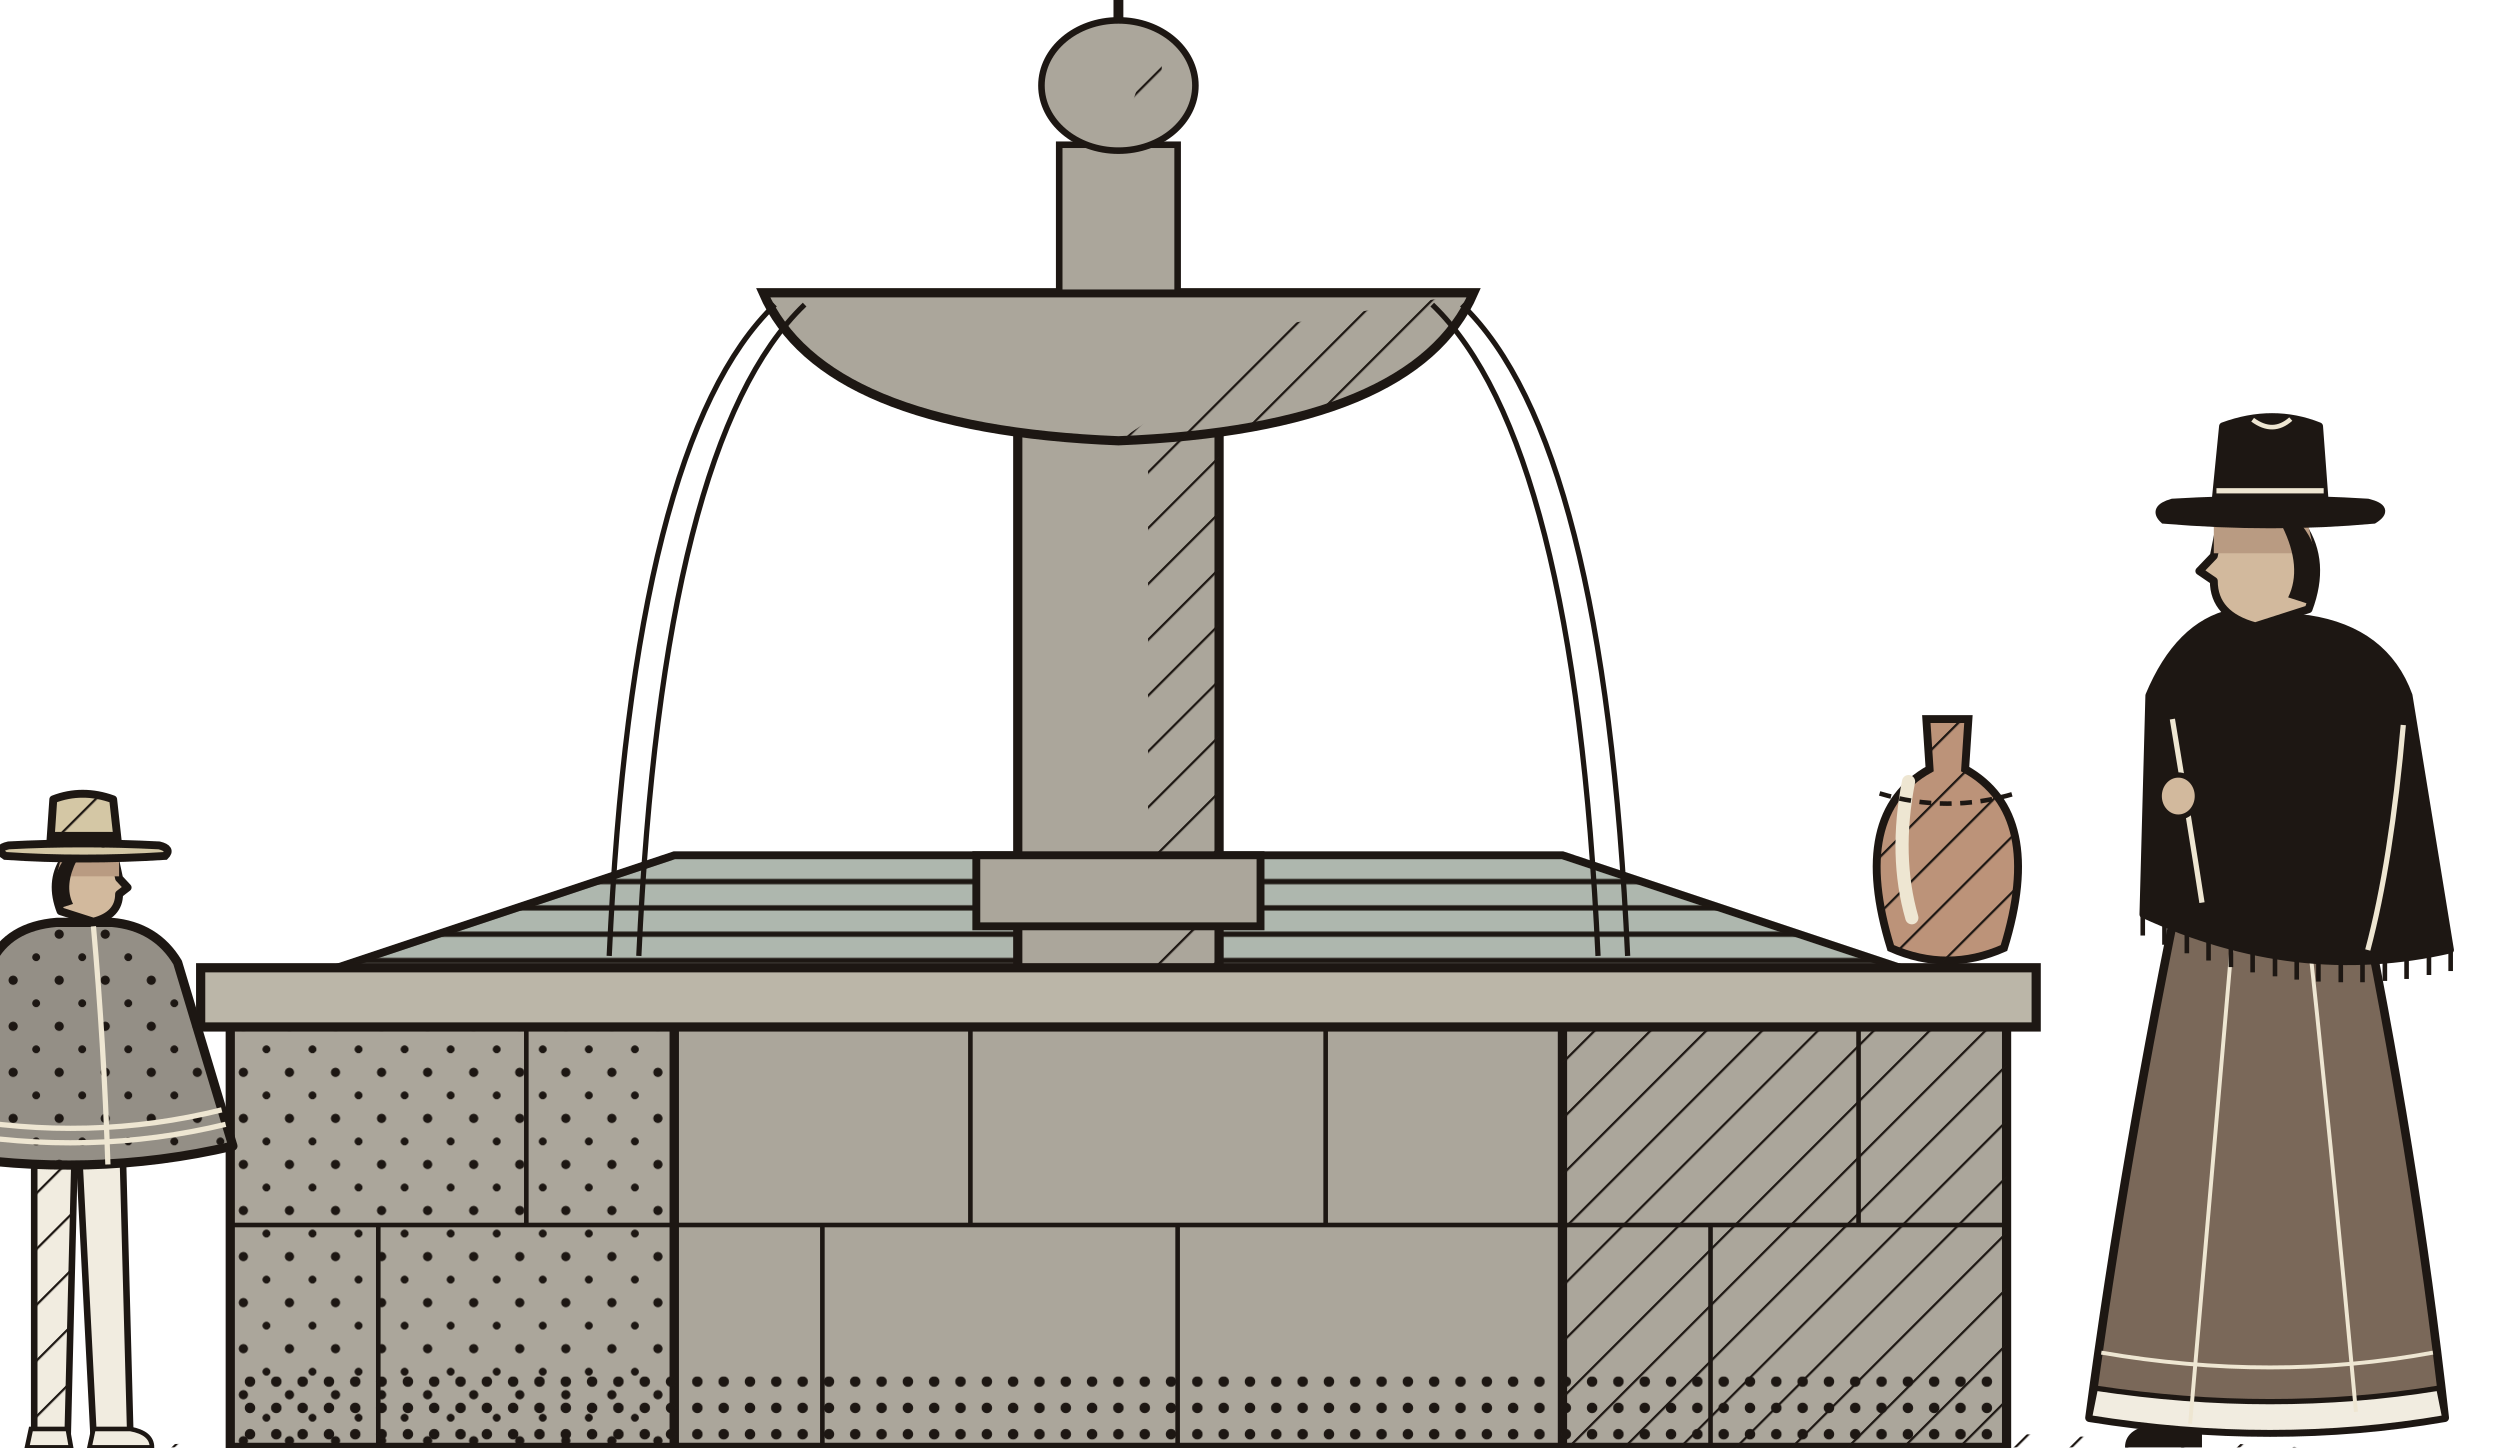
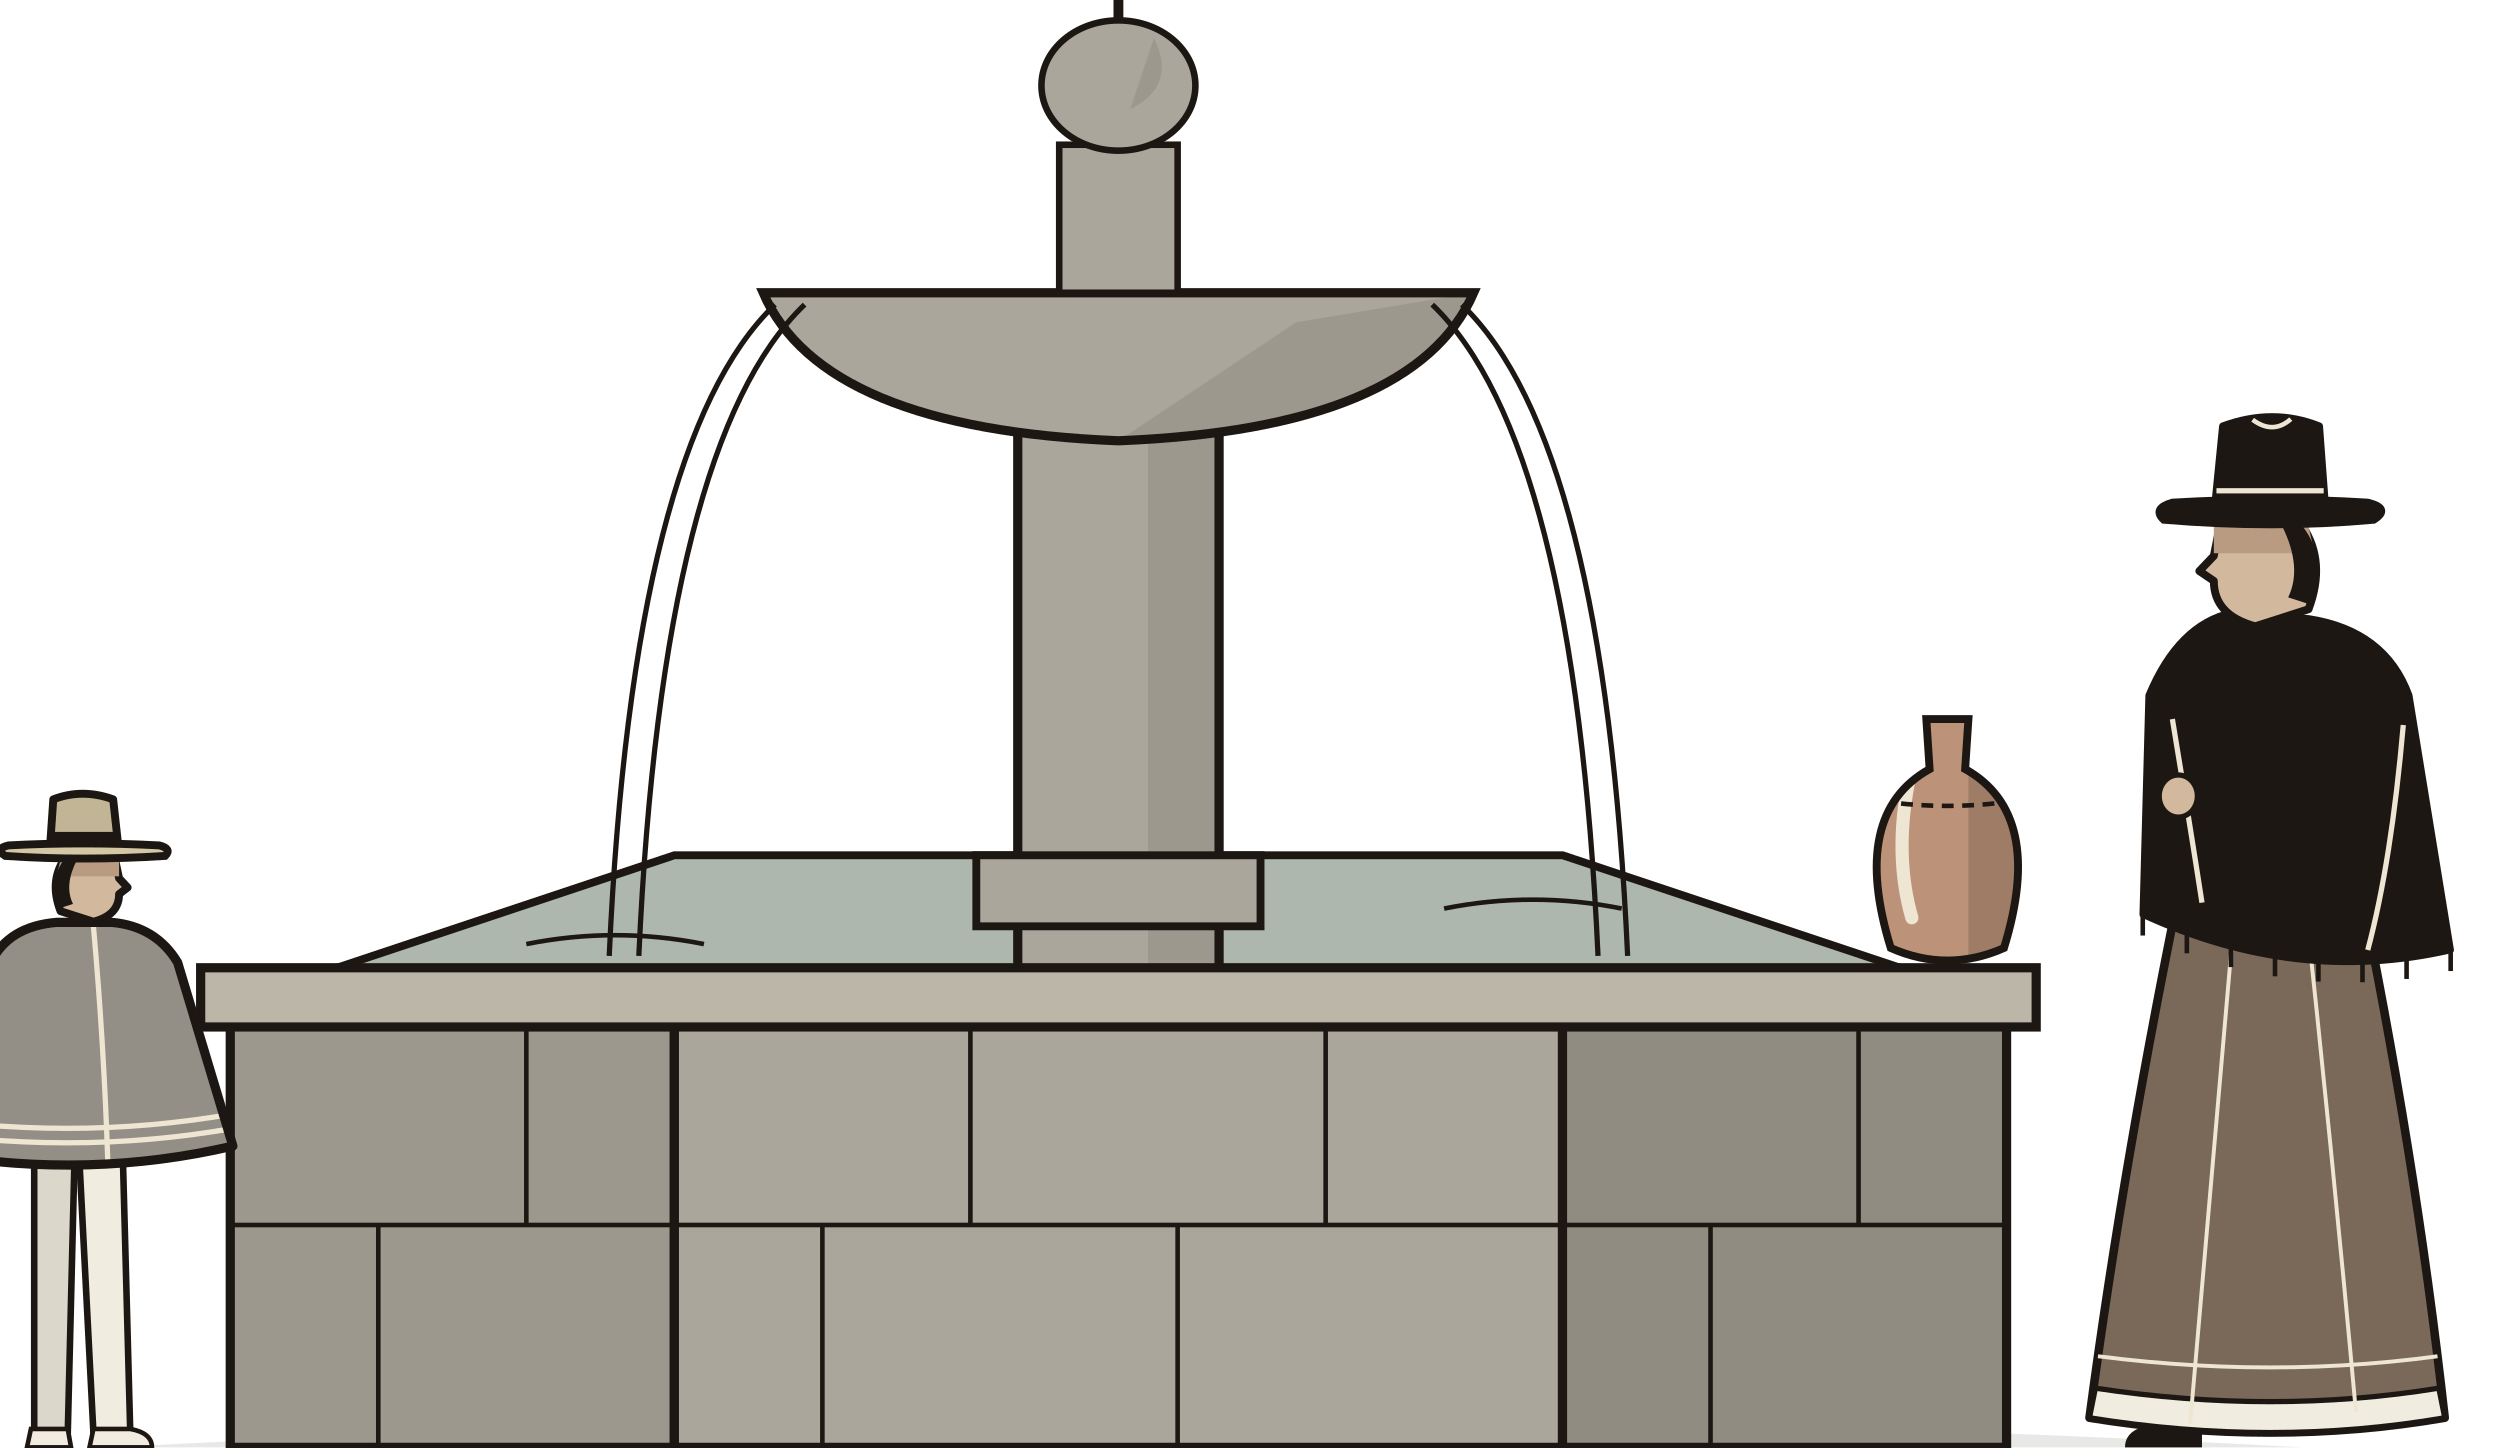
<svg xmlns="http://www.w3.org/2000/svg" width="380" height="220" viewBox="0 0 380 220">
  <defs>
-     <pattern id="t-fina" width="6" height="6" patternUnits="userSpaceOnUse" patternTransform="rotate(45)">
-       <line x1="0" y1="0" x2="0" y2="6" stroke="#1d1713" stroke-width="0.7" />
-     </pattern>
-     <pattern id="t-media" width="3.6" height="3.6" patternUnits="userSpaceOnUse" patternTransform="rotate(45)">
-       <line x1="0" y1="0" x2="0" y2="3.6" stroke="#1d1713" stroke-width="0.9" />
-     </pattern>
-     <pattern id="t-cruz" width="4" height="4" patternUnits="userSpaceOnUse" patternTransform="rotate(45)">
-       <line x1="0" y1="0" x2="0" y2="4" stroke="#1d1713" stroke-width="0.9" />
-       <line x1="0" y1="0" x2="4" y2="0" stroke="#1d1713" stroke-width="0.9" />
-     </pattern>
-     <pattern id="t-densa" width="2.8" height="2.8" patternUnits="userSpaceOnUse" patternTransform="rotate(30)">
-       <line x1="0" y1="0" x2="0" y2="2.8" stroke="#1d1713" stroke-width="1.2" />
-       <line x1="0" y1="0" x2="2.8" y2="0" stroke="#1d1713" stroke-width="1" />
-     </pattern>
-     <pattern id="t-horiz" width="8" height="4" patternUnits="userSpaceOnUse">
-       <line x1="0" y1="2" x2="8" y2="2" stroke="#1d1713" stroke-width="0.8" />
-     </pattern>
-     <pattern id="t-vert" width="4" height="8" patternUnits="userSpaceOnUse">
-       <line x1="2" y1="0" x2="2" y2="8" stroke="#1d1713" stroke-width="0.8" />
-     </pattern>
-     <pattern id="t-puntos" width="4" height="4" patternUnits="userSpaceOnUse">
-       <circle cx="2" cy="2" r="0.8" fill="#1d1713" />
-     </pattern>
-     <pattern id="t-puntos-ralos" width="7" height="7" patternUnits="userSpaceOnUse">
-       <circle cx="2" cy="2" r="0.7" fill="#1d1713" />
-       <circle cx="5.5" cy="5.5" r="0.6" fill="#1d1713" />
-     </pattern>
-     <pattern id="t-madera" width="40" height="6" patternUnits="userSpaceOnUse">
-       <path d="M0,3 C10,2 20,4 40,3" stroke="#1d1713" stroke-width="0.6" fill="none" />
-     </pattern>
-     <pattern id="t-tejido" width="6.5" height="6.5" patternUnits="userSpaceOnUse">
-       <path d="M0,3.2 H6.5 M3.2,0 V6.5" stroke="#1d1713" stroke-width="0.4" />
-     </pattern>
-     <pattern id="t-madera-v" width="6" height="40" patternUnits="userSpaceOnUse">
-       <path d="M3,0 C2,10 4,20 3,40" stroke="#1d1713" stroke-width="0.6" fill="none" />
+     <pattern id="rayado" width="9" height="9" patternUnits="userSpaceOnUse" patternTransform="rotate(45)">
+       <line x1="0" y1="0" x2="0" y2="9" stroke="#1d1713" stroke-width="1.2" />
    </pattern>
  </defs>
  <g data-p="pila de piedra en la plaza: confirmar con fotos del norte de Boyacá años 40">
-     <path d="M17,220 Q183.5,211 350,220 Z" fill="url(#t-fina)" />
+     <path d="M17,220 Q183.5,211 350,220 Z" fill="#1d1713" fill-opacity="0.1" />
    <polygon points="35,152.5 102.5,130 237.5,130 305,152.5" fill="#aeb7ae" stroke="#1d1713" stroke-width="1.2" />
-     <polygon points="35,152.5 102.5,130 237.5,130 305,152.5" fill="url(#t-horiz)" />
+     <path d="M80,143.5 q13.5,-2.7 27,0 M219.5,138.1 q13.5,-2.7 27,0" stroke="#1d1713" stroke-width="0.7" fill="none" />
    <rect x="154.7" y="62.5" width="30.6" height="90" fill="#aba69b" stroke="#1d1713" stroke-width="1.4" />
-     <rect x="174.5" y="62.5" width="10.8" height="90" fill="url(#t-fina)" />
+     <rect x="174.5" y="62.5" width="10.8" height="90" fill="#1d1713" fill-opacity="0.1" />
    <rect x="148.4" y="130" width="43.2" height="10.8" fill="#aba69b" stroke="#1d1713" stroke-width="1.2" />
    <path d="M116,44.5 L224,44.5 Q215,65.2 170,67 Q125,65.2 116,44.5 Z" fill="#aba69b" stroke="#1d1713" stroke-width="1.4" />
-     <path d="M170,67 Q215,65.2 224,44.5 L197,49 Z" fill="url(#t-fina)" />
+     <path d="M170,67 Q215,65.2 224,44.5 L197,49 Z" fill="#1d1713" fill-opacity="0.1" />
    <rect x="161" y="22" width="18" height="22.5" fill="#aba69b" stroke="#1d1713" stroke-width="1" />
    <ellipse cx="170" cy="13" rx="11.7" ry="9.9" fill="#aba69b" stroke="#1d1713" stroke-width="1" />
-     <path d="M171.8,16.6 Q179,13 175.4,5.8 Z" fill="url(#t-fina)" />
+     <path d="M171.8,16.6 Q179,13 175.4,5.8 Z" fill="#1d1713" fill-opacity="0.1" />
    <path d="M170,3.1 L170,-5" stroke="#1d1713" stroke-width="1.5" />
    <path d="M117.8,46.3 Q96.2,67 92.6,145.3 M122.3,46.3 Q100.7,67 97.1,145.3 M222.2,46.3 Q243.8,67 247.4,145.3 M217.7,46.3 Q239.3,67 242.9,145.3" stroke="#1d1713" stroke-width="0.8" fill="none" />
    <rect x="35" y="152.5" width="67.5" height="67.5" fill="#aba69b" stroke="#1d1713" stroke-width="1.4" />
-     <rect x="35" y="152.5" width="67.5" height="67.5" fill="url(#t-puntos-ralos)" />
+     <rect x="35" y="152.5" width="67.5" height="67.5" fill="#1d1713" fill-opacity="0.1" />
    <path d="M35,186.2 L102.5,186.2 M80,152.5 L80,186.2 M57.5,186.2 L57.5,220" stroke="#1d1713" stroke-width="0.7" />
    <rect x="102.5" y="152.5" width="135" height="67.5" fill="#aba69b" stroke="#1d1713" stroke-width="1.4" />
    <path d="M102.5,186.2 L237.5,186.2 M147.5,152.5 L147.5,186.2 M201.5,152.5 L201.5,186.2 M125,186.2 L125,220 M179,186.2 L179,220" stroke="#1d1713" stroke-width="0.7" />
    <rect x="237.5" y="152.5" width="67.5" height="67.5" fill="#aba69b" stroke="#1d1713" stroke-width="1.4" />
-     <rect x="237.5" y="152.5" width="67.5" height="67.5" fill="url(#t-fina)" />
+     <rect x="237.5" y="152.5" width="67.5" height="67.5" fill="#1d1713" fill-opacity="0.18" />
    <path d="M237.5,186.2 L305,186.2 M282.5,152.5 L282.5,186.2 M260,186.2 L260,220" stroke="#1d1713" stroke-width="0.7" />
    <rect x="30.5" y="147.1" width="279" height="9" fill="#bbb6a8" stroke="#1d1713" stroke-width="1.4" />
-     <rect x="35" y="209.2" width="270" height="10.8" fill="url(#t-puntos)" />
-     <path d="M292.8,109.3 L299.2,109.3 L298.7,116.9 Q310.9,123.7 304.6,144.1 Q296,147.9 287.4,144.1 Q281.1,123.7 293.3,116.9 Z" fill="#bc9379" stroke="#1d1713" stroke-width="1.2" />
-     <path d="M292.8,109.3 L299.2,109.3 L298.7,116.9 Q310.9,123.7 304.6,144.1 Q296,147.9 287.4,144.1 Q281.1,123.7 293.3,116.9 Z" fill="url(#t-fina)" />
-     <path d="M290.1,118.8 Q287.9,130.1 290.6,139.5" stroke="#eee6d2" stroke-width="2" fill="none" stroke-linecap="round" />
-     <path d="M285.7,120.6 Q296,123.7 306.3,120.6" stroke="#1d1713" stroke-width="0.7" fill="none" stroke-dasharray="1.8 1.3" />
+     <path d="M292.8,109.3 L299.2,109.3 L298.7,116.9 Q310.9,123.7 304.6,144.1 Q296,147.9 287.4,144.1 Q281.1,123.7 293.3,116.9 Z" fill="#bc9379" />
+     <clipPath id="r42">
+       <path d="M292.8,109.3 L299.2,109.3 L298.7,116.9 Q310.9,123.7 304.6,144.1 Q296,147.9 287.4,144.1 Q281.1,123.7 293.3,116.9 Z" />
+     </clipPath>
+     <g clip-path="url(#r42)">
+       <rect x="299.2" y="105.5" width="16.2" height="45.4" fill="#1d1713" fill-opacity="0.18" />
+       <path d="M290.1,118.8 Q287.9,130.1 290.6,139.5" stroke="#eee6d2" stroke-width="2" fill="none" stroke-linecap="round" />
+       <path d="M279.8,120.6 Q296,124.4 312.2,120.6" stroke="#1d1713" stroke-width="0.7" fill="none" stroke-dasharray="1.8 1.3" />
+     </g>
+     <path d="M292.8,109.3 L299.2,109.3 L298.7,116.9 Q310.9,123.7 304.6,144.1 Q296,147.9 287.4,144.1 Q281.1,123.7 293.3,116.9 Z" fill="none" stroke="#1d1713" stroke-width="1.2" />
    <path d="M334.7,220 L323,220 Q323,216.8 328.4,216.4 L334.7,216.4 Z" fill="#1d1713" />
    <path d="M358.1,131.8 L332,131.8 Q323,175 317.6,215.5 Q345.5,220 371.6,215.5 Q367.1,175 358.1,131.8 Z" fill="#7a6859" stroke="#1d1713" stroke-width="1.3" stroke-linejoin="round" />
    <path d="M371.6,215.5 Q345.5,220 317.6,215.5 L318.5,211 Q345.5,215.1 370.7,211 Z" fill="#f1ece0" stroke="#1d1713" stroke-width="0.8" />
-     <path d="M350,133.6 Q354.5,175 358.1,214.6 M340.1,133.6 Q336.5,175 332.9,216.4 M369.8,205.6 Q345.5,210.1 319.4,205.6" stroke="#eee6d2" stroke-width="0.6" fill="none" />
+     <clipPath id="r43">
+       <path d="M358.1,131.8 L332,131.8 Q323,175 317.6,215.5 Q345.5,220 371.6,215.5 Q367.1,175 358.1,131.8 Z" />
+     </clipPath>
+     <g clip-path="url(#r43)">
+       <path d="M350,133.6 Q354.5,175 358.1,214.6 M340.1,133.6 Q336.5,175 332.9,216.4 M374.3,205.6 Q345.5,210.1 314.9,205.6" stroke="#eee6d2" stroke-width="0.6" fill="none" />
+     </g>
    <path d="M350.9,94 Q362.6,95.8 366.2,105.7 L372.5,144.4 Q349.1,149.8 325.7,139 L326.6,105.7 Q331.1,94.9 339.2,93.1 Z" fill="#1d1713" stroke="#1d1713" stroke-width="1" stroke-linejoin="round" />
-     <path d="M365.3,110.2 Q363.5,130.9 359.9,144.4 M330.2,109.3 Q332.9,125.5 334.7,137.2" stroke="#eee6d2" stroke-width="0.8" fill="none" />
-     <path d="M372.5,144.4 L372.5,147.6 M369.2,145.1 L369.2,148.2 M365.8,145.6 L365.8,148.8 M362.5,146 L362.5,149.1 M359.1,146.2 L359.1,149.3 M355.8,146.2 L355.8,149.3 M352.4,146.1 L352.4,149.2 M349.1,145.8 L349.1,148.9 M345.8,145.3 L345.8,148.4 M342.4,144.6 L342.4,147.8 M339.1,143.8 L339.1,147 M335.7,142.9 L335.7,146 M332.4,141.8 L332.4,144.9 M329,140.5 L329,143.6 M325.7,139 L325.7,142.2" stroke="#1d1713" stroke-width="0.7" />
+     <clipPath id="r44">
+       <path d="M350.9,94 Q362.6,95.8 366.2,105.7 L372.5,144.4 Q349.1,149.8 325.7,139 L326.6,105.7 Q331.1,94.9 339.2,93.1 Z" />
+     </clipPath>
+     <g clip-path="url(#r44)">
+       <path d="M365.3,110.2 Q363.5,130.9 359.9,144.4 M330.2,109.3 Q332.9,125.5 334.7,137.2" stroke="#eee6d2" stroke-width="0.8" fill="none" />
+     </g>
+     <path d="M372.5,144.4 L372.5,147.6 M365.8,145.6 L365.8,148.8 M359.1,146.2 L359.1,149.3 M352.4,146.1 L352.4,149.2 M345.8,145.3 L345.8,148.4 M339.1,143.8 L339.1,147 M332.4,141.8 L332.4,144.9 M325.7,139 L325.7,142.2" stroke="#1d1713" stroke-width="0.7" />
    <ellipse cx="331.1" cy="121" rx="2.9" ry="3.2" fill="#d2b99d" stroke="#1d1713" stroke-width="0.8" />
    <path d="M350.9,92.6 Q353.6,85.4 350,80 L337.4,80 L336.5,84.5 L334.3,86.8 L336.5,88.3 Q336.5,93.5 342.8,95.2 Z" fill="#d2b99d" stroke="#1d1713" stroke-width="1.2" stroke-linejoin="round" />
    <path d="M351.8,84.1 L336.5,84.1 L336.5,80 L350.9,80 Z" fill="#b99b82" />
    <path d="M350.9,91.8 Q354.1,85.4 350,80 L346.9,80 Q350,86.3 347.8,90.8 Z" fill="#1d1713" />
    <path d="M353.4,76.9 L352.5,64.8 Q345.5,62 337.9,64.8 L336.7,76.9 Z" fill="#1d1713" stroke="#1d1713" stroke-width="1.2" stroke-linejoin="round" />
    <path d="M360.8,79 Q345.5,80.4 328.9,79 Q327.1,77.3 330.2,76.4 Q345.5,75.5 359.9,76.4 Q363.5,77.3 360.8,79 Z" fill="#1d1713" stroke="#1d1713" stroke-width="1.2" />
    <path d="M353.2,74.6 L336.9,74.6" stroke="#eee6d2" stroke-width="0.8" />
    <path d="M348.2,63.7 Q345.5,66.1 342.4,63.8" stroke="#eee6d2" stroke-width="0.7" fill="none" />
    <path d="M5.2,173.1 L11.4,173.1 L10.3,217.8 L5.2,217.8 Z" fill="#f1ece0" stroke="#1d1713" stroke-width="1" />
-     <path d="M5.2,173.1 L11.4,173.1 L10.3,217.8 L5.2,217.8 Z" fill="url(#t-fina)" />
+     <path d="M5.2,173.1 L11.4,173.1 L10.3,217.8 L5.2,217.8 Z" fill="#1d1713" fill-opacity="0.1" />
    <path d="M11.9,173.1 L18.6,173.1 L19.8,217.8 L14.2,217.8 Z" fill="#f1ece0" stroke="#1d1713" stroke-width="1" />
    <path d="M4.1,220 L10.8,220 L10.3,217.2 L4.7,217.2 Z M13.6,220 L23.1,220 Q23.1,217.8 19.8,217.2 L14.2,217.2 Z" fill="#f1ece0" stroke="#1d1713" stroke-width="0.7" />
-     <path d="M8.6,140.2 L17,140.2 Q23.7,140.8 27,146.3 L35.4,174.2 Q13.6,179.3 -9.3,175.4 L-1.4,146.3 Q1.3,140.8 8.6,140.2 Z" fill="#948f86" stroke="#1d1713" stroke-width="1.4" stroke-linejoin="round" />
-     <path d="M8.6,140.2 L17,140.2 Q23.7,140.8 27,146.3 L35.4,174.2 Q13.6,179.3 -9.3,175.4 L-1.4,146.3 Q1.3,140.8 8.6,140.2 Z" fill="url(#t-puntos-ralos)" />
-     <path d="M-8.1,172 Q13.6,175.9 34.3,170.9 M-7.6,169.8 Q13.6,173.7 33.7,168.7 M14.2,140.8 Q15.8,158.6 16.4,177" stroke="#eee6d2" stroke-width="0.8" fill="none" />
+     <path d="M8.6,140.2 L17,140.2 Q23.7,140.8 27,146.3 L35.4,174.2 Q13.6,179.3 -9.3,175.4 L-1.4,146.3 Q1.3,140.8 8.6,140.2 Z" fill="#948f86" />
+     <clipPath id="r45">
+       <path d="M8.6,140.2 L17,140.2 Q23.7,140.8 27,146.3 L35.4,174.2 Q13.6,179.3 -9.3,175.4 L-1.4,146.3 Q1.3,140.8 8.6,140.2 Z" />
+     </clipPath>
+     <g clip-path="url(#r45)">
+       <path d="M-12.6,172 Q13.6,175.9 38.7,170.9 M-12.6,169.8 Q13.6,173.7 38.7,168.7 M14.2,140.8 Q15.8,158.6 16.4,177" stroke="#eee6d2" stroke-width="0.8" fill="none" />
+     </g>
+     <path d="M8.6,140.2 L17,140.2 Q23.7,140.8 27,146.3 L35.4,174.2 Q13.6,179.3 -9.3,175.4 L-1.4,146.3 Q1.3,140.8 8.6,140.2 Z" fill="none" stroke="#1d1713" stroke-width="1.4" stroke-linejoin="round" />
    <path d="M9.2,138.5 Q7.5,134.1 9.7,130.7 L17.5,130.7 L18.1,133.5 L19.4,134.9 L18.1,135.9 Q18.1,139.1 14.2,140.1 Z" fill="#d2b99d" stroke="#1d1713" stroke-width="1.2" stroke-linejoin="round" />
    <path d="M8.6,133.2 L18.1,133.2 L18.1,130.7 L9.2,130.7 Z" fill="#b99b82" />
    <path d="M9.2,138 Q7.2,134.1 9.7,130.7 L11.7,130.7 Q9.7,134.6 11.1,137.4 Z" fill="#1d1713" />
    <path d="M7.6,128.8 L8.1,121.5 Q12.5,119.8 17.2,121.5 L18,128.8 Z" fill="#d4c7a5" stroke="#1d1713" stroke-width="1.2" stroke-linejoin="round" />
    <path d="M0.8,130.1 Q12.5,130.9 25.1,130.1 Q26.2,129 24.2,128.5 Q12.5,127.9 1.3,128.5 Q-0.9,129 0.8,130.1 Z" fill="#d4c7a5" stroke="#1d1713" stroke-width="1.2" />
-     <path d="M7.6,128.8 L8.1,121.5 Q12.5,119.8 17.2,121.5 L18,128.8 Z" fill="url(#t-fina)" />
+     <path d="M7.6,128.8 L8.1,121.5 Q12.5,119.8 17.2,121.5 L18,128.8 Z" fill="#1d1713" fill-opacity="0.1" />
    <path d="M7.7,127.4 L17.9,127.4" stroke="#1d1713" stroke-width="1.9" />
  </g>
</svg>
